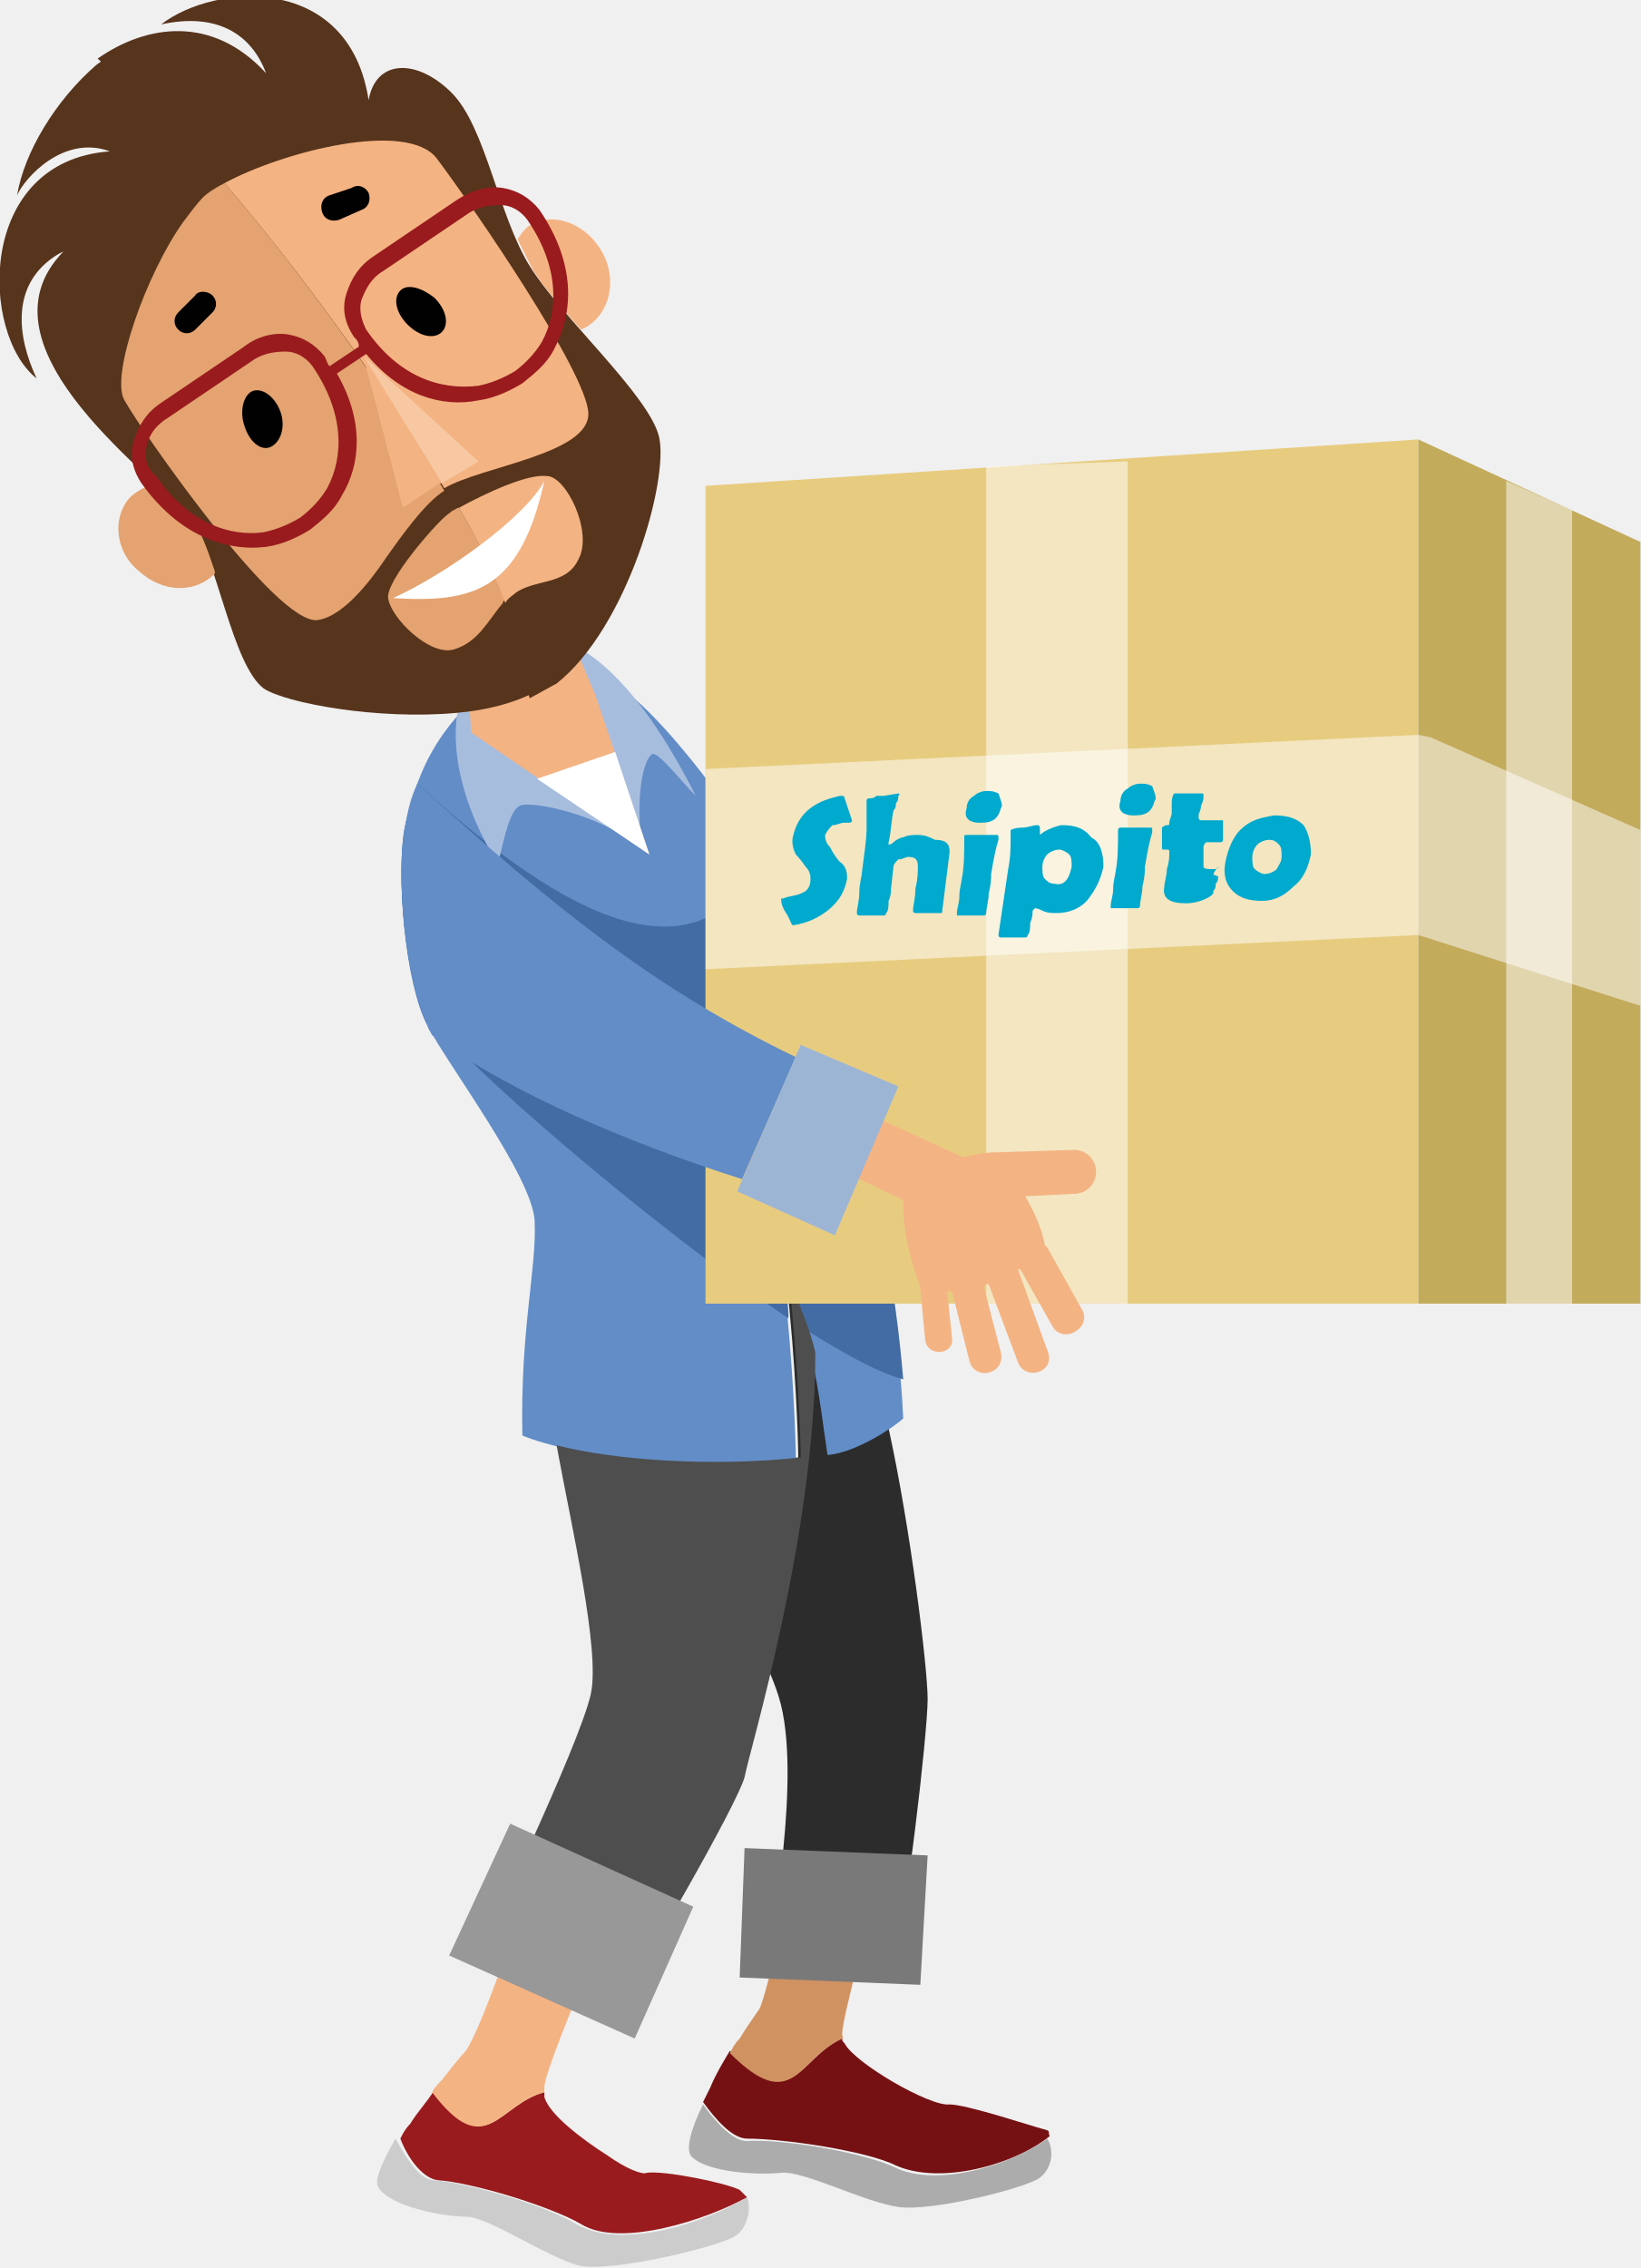
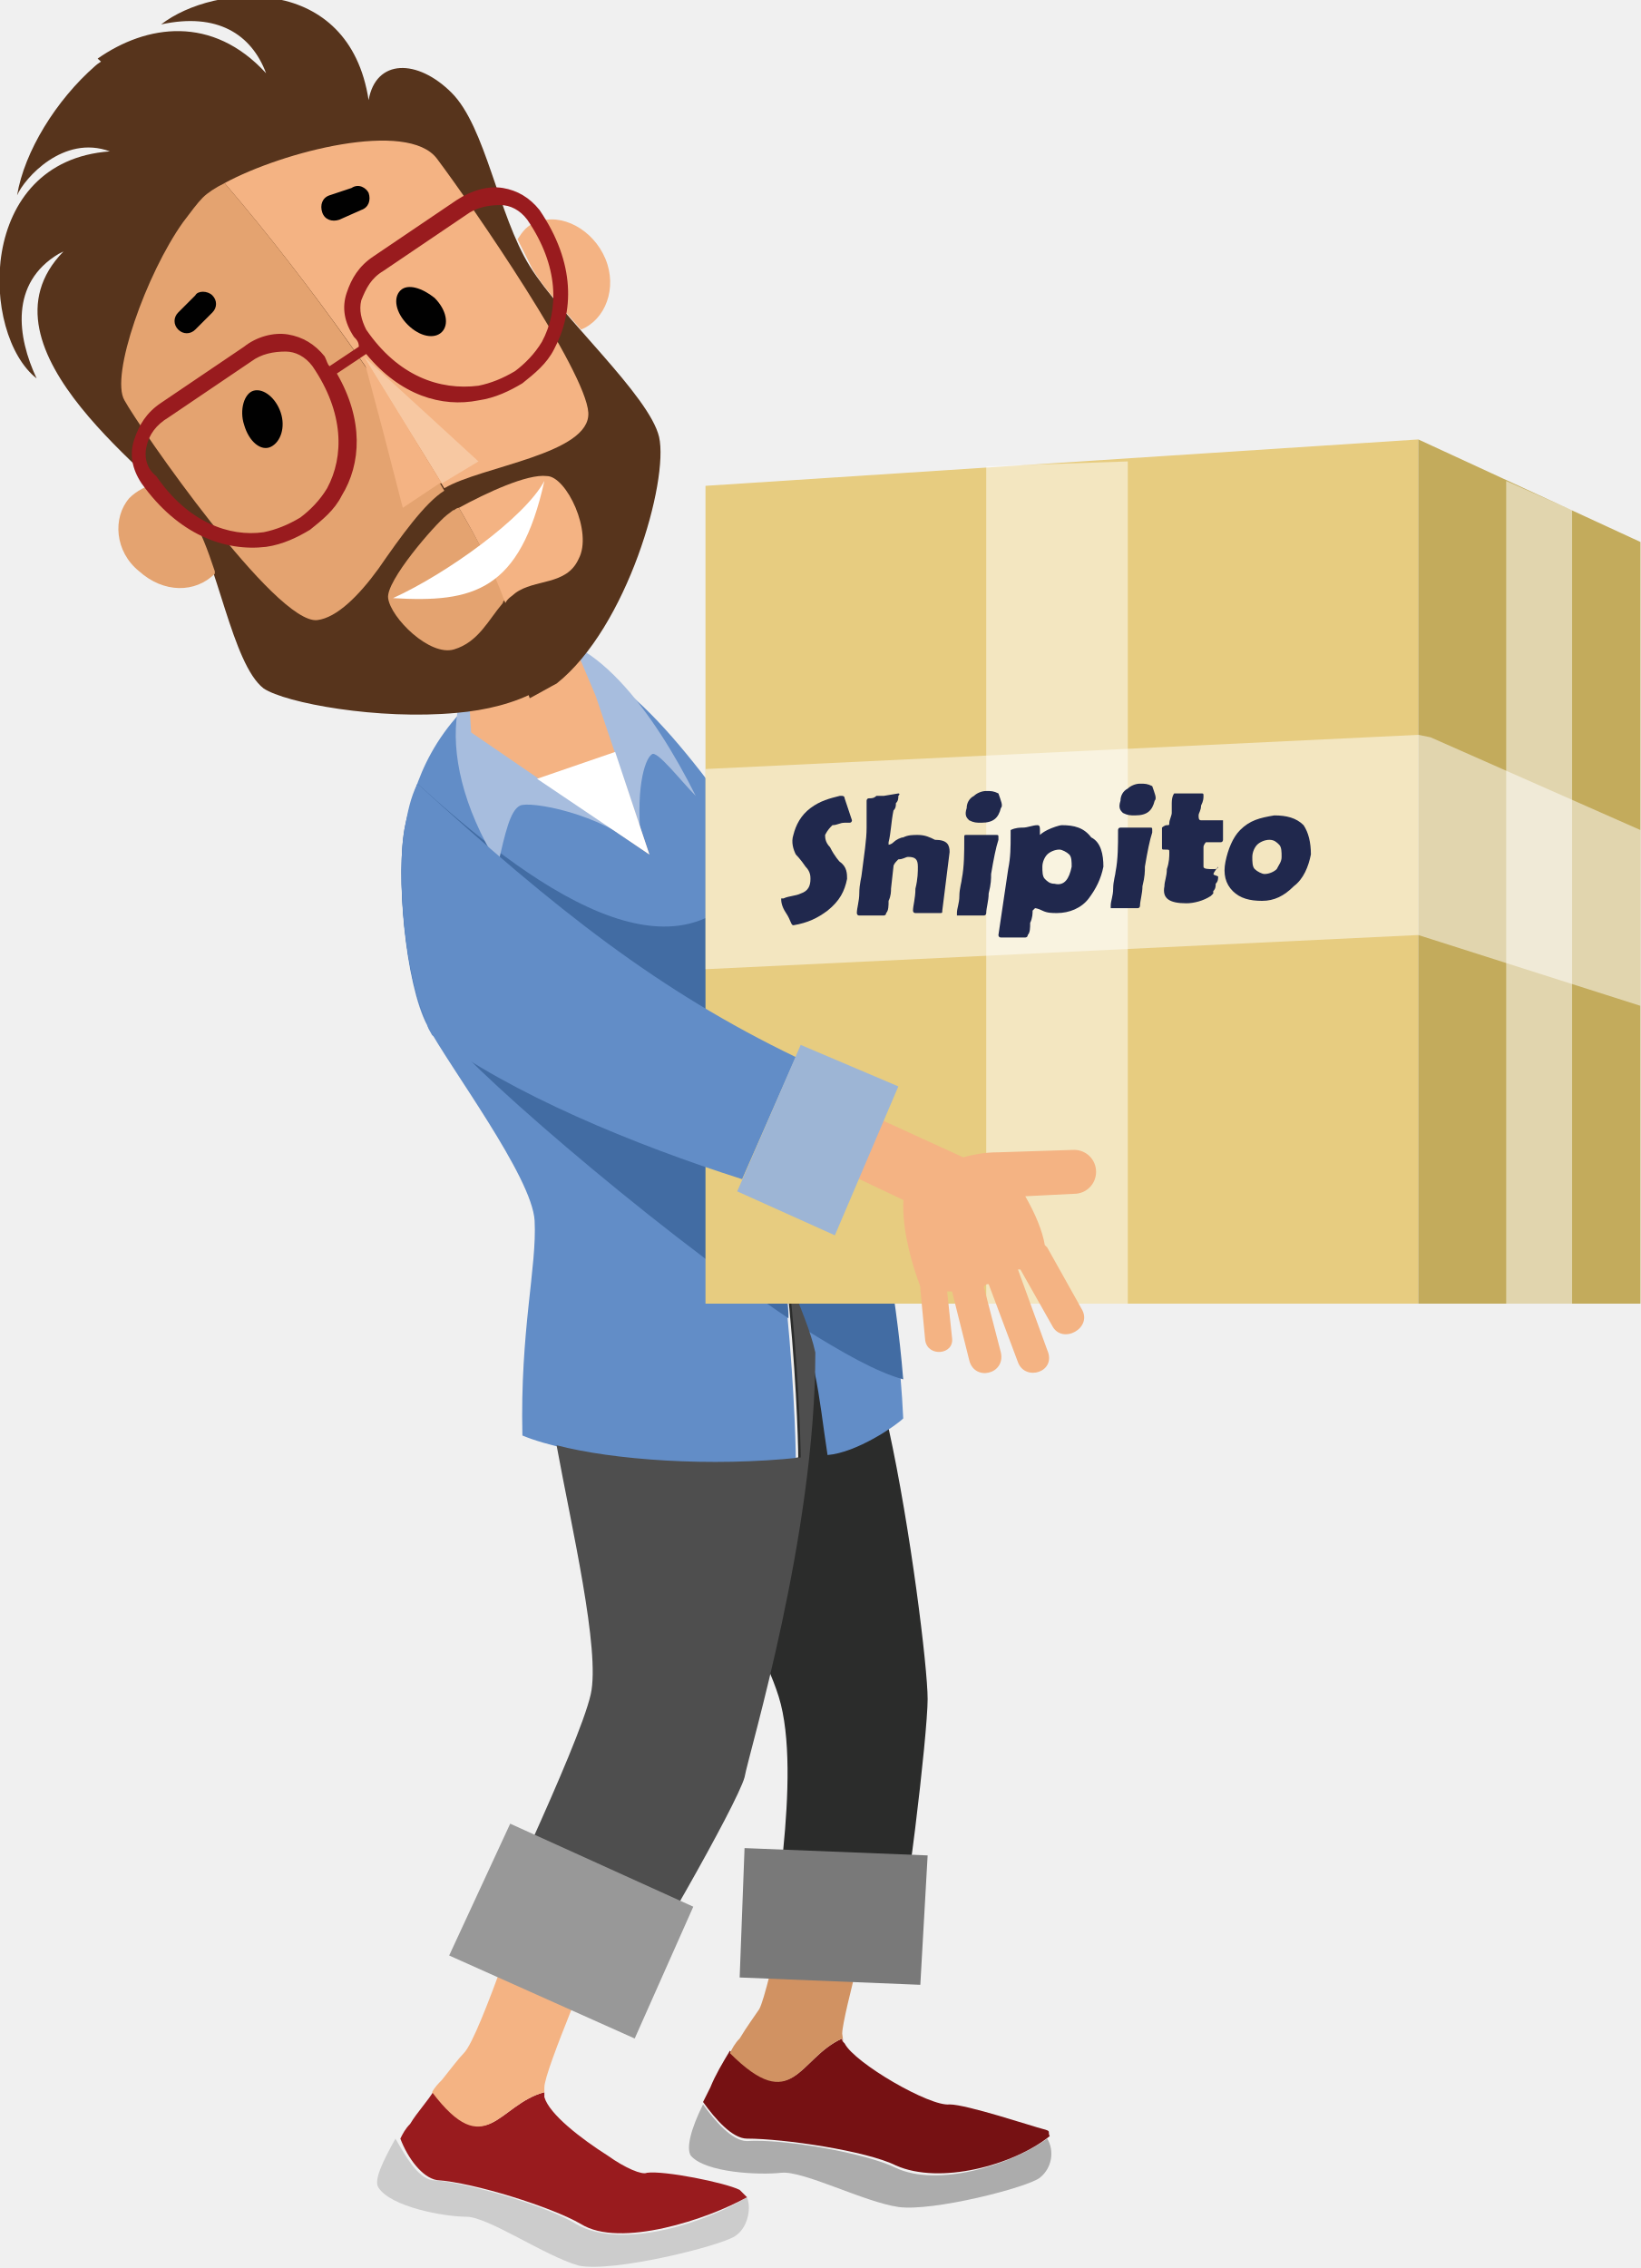
<svg xmlns="http://www.w3.org/2000/svg" version="1.1" id="Layer_1" x="0px" y="0px" viewBox="0 0 67.2 92.9" style="enable-background:new 0 0 67.2 92.9;" xml:space="preserve">
  <style type="text/css">
	.st0{fill:#ACACAC;}
	.st1{fill:#761113;}
	.st2{fill:#D19262;}
	.st3{fill:#2B2C2B;}
	.st4{fill:#797979;}
	.st5{fill:#628DC7;}
	.st6{fill:#426CA3;}
	.st7{fill:#4E4E4E;}
	.st8{fill:#CCCCCC;}
	.st9{fill:#991B1E;}
	.st10{fill:#F4B383;}
	.st11{fill:#989898;}
	.st12{fill:#A7BDDE;}
	.st13{fill:#FFFFFF;}
	.st14{fill:#57341C;}
	.st15{fill:#E4A370;}
	.st16{fill:#010101;}
	.st17{fill:#F7C8A2;}
	.st18{fill:#E7CC80;}
	.st19{fill:#C3AB5C;}
	.st20{opacity:0.5;fill:#FFFFFF;enable-background:new    ;}
	.st21{fill:#9DB5D5;}
- 	.st22{fill:#00A9CE;}
+ 	.st22{fill:#20284D;}
</style>
  <g>
    <path class="st0" d="M42.9,87.6c0.3,0.5,0.2,1.2-0.3,1.6c-0.5,0.4-4.4,1.4-5.8,1.2c-1.4-0.2-3.9-1.5-4.8-1.4   c-0.9,0.1-3.1,0-3.7-0.7c-0.2-0.3,0-1.1,0.5-2.1c0.5,0.7,1.2,1.5,1.8,1.5c1.5-0.1,4.9,0.5,6.1,1.1C38.4,89.6,41.4,88.7,42.9,87.6   L42.9,87.6z" />
    <path class="st1" d="M34.5,83.5c0,0.1,0,0.1,0.1,0.2c0.4,0.8,3.5,2.6,4.3,2.5c0.7,0,3.4,0.9,3.8,1c0.4,0.1,0.2,0.1,0.3,0.3   c-1.5,1.2-4.5,2-6.3,1.2c-1.2-0.6-4.6-1.1-6.1-1.1c-0.6,0-1.3-0.8-1.8-1.5c0.1-0.2,0.2-0.4,0.3-0.6c0.2-0.5,0.5-1,0.8-1.5   C32.5,86.7,32.7,84.3,34.5,83.5L34.5,83.5z" />
    <path class="st2" d="M33.1,74.8c0.9-0.6,2.7,0.9,3.2,1c-0.4,1.8-1.8,6.8-1.8,7.5c0.1,0.7,0,0.1,0,0.2c-1.8,0.8-2,3.2-4.6,0.6   c0.1-0.2,0.2-0.4,0.4-0.6c0.3-0.5,0.6-0.9,0.8-1.2C31.5,81.6,32.8,75,33.1,74.8L33.1,74.8z" />
    <path class="st3" d="M25.9,59.7c1.8,2.9,5,6.6,6,9.8s-0.4,10-0.3,10.3c1.1-0.2,3.9,0.2,5,0.5C37.1,78.8,38,71,38,69.6   c0-1.3-0.7-7-1.6-11.1c-0.6,0.4-1.6,0.9-2.4,1c-0.4-2.6-0.4-4-1.8-7.2c0.4,3.5,0.5,6.8,0.5,7.4C30.4,60,27.9,59.9,25.9,59.7   L25.9,59.7z" />
    <polygon class="st4" points="30.5,75.7 38,76 37.7,81.3 30.3,81  " />
    <path class="st5" d="M37,58.1c-0.4-8.8-3.9-20.5-7.1-24.9s-6.3-7.7-9.2-5.6c-3,2.1-3.7,4.4-4.1,6.3c-0.4,1.9,0,6.4,0.9,8.1   s4.3,6.2,4.4,8c0.1,1.9-0.6,4.5-0.5,8.8c1.9,0.8,6.8,1.5,11.2,1c0-0.7-0.1-3.9-0.5-7.4c1.4,3.2,1.4,4.6,1.8,7.2   C35.1,59.5,36.7,58.4,37,58.1L37,58.1z" />
    <path class="st6" d="M37,56.5c-0.6-7.4-3.1-16.3-5.8-21.3c-3.1,6.1-9.9,0.7-14.1-3.1c-0.2,0.6-0.4,1.2-0.5,1.7   c-0.4,1.9,0,6.4,0.9,8.1c0.1,0.1,0.1,0.2,0.2,0.4c0,0,0,0,0.1-0.1c0-0.2-0.2-0.1,0.2-0.2c0.6,1.2,8.5,8.1,14.3,12   c0-0.6-0.1-1.1-0.2-1.7c0.4,0.8,0.6,1.5,0.8,2.1C34.5,55.4,35.9,56.2,37,56.5L37,56.5z" />
    <path class="st7" d="M22.8,59.2c0.6,3.3,1.8,8.4,1.4,10.2c-0.5,2.2-4.5,10.4-4.5,10.7c1.1,0.2,4.5,1.4,5.5,2.1c1-1.3,5-8.3,5.3-9.4   c0.2-1.1,2.9-9.9,2.9-17.4c-0.2-0.9-0.6-1.8-1.1-3.1c0.4,3.5,0.5,6.8,0.5,7.4C29.1,60.1,25.1,59.8,22.8,59.2L22.8,59.2z" />
    <path class="st8" d="M30.6,90c0.2,0.5,0,1.3-0.5,1.6c-0.6,0.4-5,1.5-6.4,1.2c-1.4-0.4-3.7-2-4.6-2c-0.9,0-3.1-0.4-3.6-1.2   c-0.2-0.3,0.2-1.1,0.7-2c0.4,0.7,0.9,1.6,1.5,1.7c1.5,0.1,4.8,1.1,5.9,1.8C25.5,92.2,29,91,30.6,90L30.6,90z" />
    <path class="st9" d="M22.3,85.7c0,0.1,0,0.1,0,0.2c0.2,0.7,1.5,1.7,2.6,2.4c0.7,0.5,1.4,0.8,1.6,0.7c0.7-0.1,3.2,0.4,3.8,0.7   c0.1,0.1,0.2,0.2,0.3,0.3c-1.6,0.9-5.2,2.1-6.8,1.1c-1.2-0.7-4.4-1.7-5.9-1.8c-0.6-0.1-1.2-0.9-1.5-1.7c0.1-0.2,0.2-0.4,0.4-0.6   c0.3-0.5,0.7-0.9,1-1.4C19.9,88.6,20.4,86.2,22.3,85.7L22.3,85.7z" />
    <path class="st10" d="M22,76.9c1-0.5,2.6,1.2,3,1.4c-0.6,1.7-2.7,6.5-2.7,7.2c0,0.7,0,0.1,0,0.2c-1.9,0.5-2.4,2.9-4.6,0   c0.1-0.2,0.3-0.4,0.4-0.5c0.4-0.5,0.7-0.9,0.9-1.1C19.7,83.4,21.7,77,22,76.9L22,76.9z" />
    <polygon class="st11" points="20.9,74.7 28.4,78.1 26,83.5 18.4,80.1  " />
    <path class="st12" d="M28.5,32.6c-1.7-3.4-4.3-7-7-6.5c-3,0.5-4,4.6-1.1,9.3c0.3-1.3,0.5-2.2,0.9-2.4c0.4-0.2,3.3,0.3,5,1.8   c-0.3-2.4,0.1-3.7,0.4-3.9C26.9,30.7,27.9,32,28.5,32.6L28.5,32.6z" />
    <path class="st10" d="M20.8,24.2L20.8,24.2c1.2,0,2.1,0.6,2.5,1.7l1.1,2.6l2.2,6.5l-7.3-5l-0.2-3.3C19,25.5,19.6,24.4,20.8,24.2   L20.8,24.2z" />
    <polygon class="st13" points="25.2,30.8 26.6,35 22,31.9  " />
    <path class="st14" d="M4.3,2.4C4.2,2.5,4,2.6,3.9,2.7C2.3,4.1,1,6.2,0.7,8C1,7.3,2.6,5.5,4.5,6.2c-5.5,0.4-5.3,7.5-3,9.3   c-0.8-1.7-1.1-3.9,0.9-5.1l0.2-0.1c-3.9,4,4.1,9.4,5.2,11c1.1,1.6,1.7,5.9,3,6.9c0.9,0.6,4.7,1.3,7.9,1c1.2-0.1,2.4-0.4,3.3-0.9   c-0.7-1.9-1.5-3.8-2.2-5.4C18,19.1,10.7,8.1,4.3,2.4L4.3,2.4z" />
    <path class="st14" d="M27,17.9c-0.4-1.7-4-4.9-5.3-7c-1.3-2.1-1.8-5.7-3.2-7.1c-1.4-1.4-3.1-1.4-3.4,0.3C14.3-1.1,8.8-0.7,6.6,1   c2.3-0.5,3.7,0.4,4.3,2C8.7,0.6,6,1,4,2.4C10.5,8.1,17.7,19.1,19.6,23c0.7,1.5,1.4,3.6,2.1,5.6c0.2-0.1,0.9-0.5,1.1-0.6   C25.7,25.7,27.4,19.7,27,17.9L27,17.9z" />
    <path class="st10" d="M9.2,7.5c2.4-1.3,7.5-2.6,8.7-1c1.5,2,6.1,8.7,6.2,10.4c0.1,1.7-4.4,2.2-5.9,3.1C16.2,16.6,12.8,11.7,9.2,7.5   L9.2,7.5z" />
    <path class="st15" d="M18.2,20.1c-0.8,0.5-1.8,1.9-2.7,3.2c-0.8,1.1-1.7,2-2.5,2.1c-1.7,0.2-7.3-7.9-7.9-9C4.5,15.4,6,11.2,7.5,9.1   c0.3-0.4,0.6-0.8,0.8-1c0.2-0.2,0.5-0.4,0.9-0.6C12.8,11.7,16.2,16.6,18.2,20.1C18.2,20.1,18.2,20.1,18.2,20.1L18.2,20.1z" />
    <path class="st10" d="M22,9.1c-0.4,0.1-0.6,0.4-0.8,0.7c0.2,0.4,0.4,0.8,0.6,1.2c0.4,0.7,1.2,1.6,2,2.5c1-0.4,1.5-1.7,1-2.9   C24.3,9.4,23,8.7,22,9.1L22,9.1z" />
    <path class="st15" d="M5.3,20.4c-0.7,0.8-0.6,2.2,0.4,3c1,0.9,2.3,0.9,3.1,0.1c0,0,0,0,0-0.1c-0.3-0.9-0.6-1.7-0.9-2.1   c-0.2-0.3-0.8-0.8-1.5-1.5C6,19.9,5.6,20.1,5.3,20.4L5.3,20.4z" />
    <path class="st15" d="M18.8,20.8c-0.1,0-0.2,0.1-0.2,0.1c-0.1,0.1,0.2-0.2-0.3,0.2c-0.5,0.4-2.5,2.7-2.4,3.4   c0.1,0.8,1.7,2.4,2.7,2.1c1-0.3,1.4-1.2,2-1.9c0-0.1,0.1-0.1,0.1-0.2C20.2,23.3,19.5,22,18.8,20.8L18.8,20.8z" />
    <path class="st10" d="M22.4,19.5c-0.8-0.1-2.5,0.7-3.6,1.3c0.7,1.2,1.4,2.5,1.9,3.9c0.1-0.2,0.3-0.3,0.4-0.4   c0.8-0.6,2.1-0.3,2.6-1.4C24.3,21.8,23.2,19.5,22.4,19.5L22.4,19.5z" />
    <path class="st13" d="M22.3,19.7c-0.8,1.5-4,3.8-6.2,4.8C19.4,24.7,21.3,24.2,22.3,19.7L22.3,19.7z" />
    <path class="st16" d="M16.4,11.9c-0.3,0.3-0.2,0.9,0.3,1.4s1.1,0.6,1.4,0.3s0.2-0.9-0.3-1.4C17.3,11.8,16.7,11.6,16.4,11.9   L16.4,11.9z" />
    <path class="st16" d="M10.4,16c-0.4,0.1-0.6,0.8-0.4,1.4c0.2,0.7,0.7,1.1,1.1,0.9s0.6-0.8,0.4-1.4C11.3,16.3,10.8,15.9,10.4,16   L10.4,16z" />
    <path class="st9" d="M18.7,8.2l-3.4,2.3c-0.6,0.4-0.9,0.9-1.1,1.5c-0.2,0.6-0.1,1.2,0.3,1.8c0.1,0.1,0.2,0.2,0.2,0.4L13.5,15   c-0.1-0.1-0.1-0.2-0.2-0.4c-0.4-0.5-0.9-0.8-1.5-0.9c-0.6-0.1-1.3,0.1-1.8,0.5l-3.4,2.3c-0.6,0.4-0.9,0.9-1.1,1.5   c-0.2,0.6-0.1,1.2,0.3,1.8c1.5,2.1,3.4,2.8,5.1,2.6c0.7-0.1,1.3-0.4,1.8-0.7c0.5-0.4,1-0.8,1.3-1.4c0.8-1.3,0.9-3.1-0.2-5l1.2-0.8   c1.4,1.7,3.1,2.2,4.6,1.9c0.7-0.1,1.3-0.4,1.8-0.7c0.5-0.4,1-0.8,1.3-1.4c0.8-1.5,0.9-3.5-0.6-5.7c-0.4-0.5-0.9-0.8-1.5-0.9   C20,7.6,19.3,7.8,18.7,8.2L18.7,8.2z M6.9,17.1l3.4-2.3c0.4-0.3,0.9-0.4,1.4-0.4c0.4,0,0.8,0.2,1.1,0.6c1.3,1.9,1.3,3.7,0.6,5   c-0.3,0.5-0.7,0.9-1.1,1.2c-0.5,0.3-1,0.5-1.5,0.6c-1.4,0.2-3.1-0.4-4.4-2.3C6,19.2,5.9,18.7,6,18.3C6.1,17.8,6.4,17.4,6.9,17.1   L6.9,17.1z M15.7,11.1l3.4-2.3c0.4-0.3,0.9-0.4,1.4-0.4c0.4,0,0.8,0.2,1.1,0.6c1.3,1.9,1.3,3.7,0.6,5c-0.3,0.5-0.7,0.9-1.1,1.2   c-0.5,0.3-1,0.5-1.5,0.6C18,16,16.3,15.4,15,13.5c-0.2-0.4-0.3-0.8-0.2-1.2C15,11.8,15.2,11.4,15.7,11.1L15.7,11.1z" />
    <polygon class="st17" points="18.1,19.8 19.6,18.9 17.2,16.7 14.9,14.6  " />
    <polygon class="st10" points="14.9,14.6 14.9,14.7 15.7,17.7 16.5,20.8 18,19.8 18.1,19.8  " />
    <path class="st16" d="M8,12.1l-0.7,0.7c-0.2,0.2-0.2,0.5,0,0.7l0,0c0.2,0.2,0.5,0.2,0.7,0l0.7-0.7c0.2-0.2,0.2-0.5,0-0.7l0,0   C8.5,11.9,8.1,11.9,8,12.1L8,12.1z" />
    <path class="st16" d="M14.4,7.7L13.5,8c-0.3,0.1-0.4,0.4-0.3,0.7l0,0C13.3,9,13.6,9.1,13.9,9l0.9-0.4c0.3-0.1,0.4-0.4,0.3-0.7l0,0   C15,7.7,14.7,7.5,14.4,7.7L14.4,7.7z" />
    <polygon class="st18" points="28.9,19.9 58.1,18 58.1,53.4 28.9,53.4  " />
    <polygon class="st19" points="67.2,22.2 58.1,18 58.1,53.4 67.2,53.4  " />
    <polygon class="st20" points="46.2,18.9 46.2,53.4 40.4,53.4 40.4,19.1  " />
    <polygon class="st20" points="67.2,41.2 58.1,38.3 28.9,39.7 28.9,31.5 58.1,30.1 58.6,30.2 67.2,34 67.2,38.2  " />
    <polygon class="st20" points="64.4,20.9 64.4,53.4 61.7,53.4 61.7,19.7  " />
    <path class="st10" d="M41.7,55.8l-1.2-3.2c-0.1,0-0.1,0-0.2,0.1l0.7,2.7c0.2,0.9-1.1,1.2-1.3,0.3L39,52.9c-0.1,0-0.1,0-0.2,0   l0.2,1.9c0.1,0.7-1,0.8-1.1,0.1l-0.2-2.1c0,0,0,0,0-0.1c-0.3-0.8-0.7-2.1-0.7-3.3c0-0.6,0.1-1.2,0.8-1.4c1.1-0.4,1.9-0.8,3.1-0.8   l3.1-0.1c0.5,0,0.9,0.4,0.9,0.9l0,0c0,0.5-0.4,0.9-0.9,0.9L42,49c0.4,0.7,0.7,1.4,0.8,2l0,0c0,0,0.1,0.1,0.1,0.1l1.4,2.5   c0.5,0.8-0.8,1.5-1.2,0.7l-1.3-2.3c0,0-0.1,0-0.1,0l1.2,3.3C43.3,56.2,42,56.6,41.7,55.8L41.7,55.8z" />
    <polygon class="st10" points="39,50.1 40.1,47.7 34.2,45 33.1,47.3  " />
    <path class="st5" d="M30.4,48.3c-4.4-1.4-9.5-3.5-12.7-5.9c-0.1-0.2-0.2-0.3-0.2-0.5c-0.9-1.7-1.3-6.2-0.9-8.1   c0.1-0.5,0.2-1.1,0.5-1.7c5.7,5.2,9.9,8.5,15.5,11.2L30.4,48.3L30.4,48.3z" />
    <polygon class="st21" points="32.8,42.8 36.8,44.5 34.2,50.6 30.2,48.8  " />
    <g>
      <path class="st22" d="M34.7,36c-0.1,0.5-0.3,0.9-0.8,1.3c-0.4,0.3-0.8,0.5-1.4,0.6c0,0,0,0,0,0c-0.1,0-0.1-0.2-0.3-0.5    S32,36.9,32,36.8c0,0,0,0,0.1,0c0.2-0.1,0.5-0.1,0.7-0.2c0.3-0.1,0.4-0.3,0.4-0.6c0-0.1,0-0.3-0.2-0.5c-0.2-0.3-0.4-0.5-0.4-0.5    c-0.1-0.2-0.2-0.5-0.1-0.8c0.1-0.4,0.3-0.8,0.7-1.1c0.4-0.3,0.8-0.4,1.2-0.5c0,0,0,0,0.1,0c0,0,0.1,0,0.1,0.1    c0.1,0.3,0.2,0.6,0.3,0.9c0,0,0,0,0,0c0,0,0,0.1-0.1,0.1l0,0c0,0-0.1,0-0.1,0s-0.1,0-0.1,0c-0.2,0-0.3,0.1-0.5,0.1    c-0.1,0.1-0.2,0.2-0.3,0.4c0,0.1,0,0.3,0.2,0.5c0.2,0.4,0.4,0.6,0.4,0.6C34.7,35.5,34.7,35.8,34.7,36z" />
      <path class="st22" d="M38.9,34.9l-0.3,2.4c0,0.1,0,0.1-0.1,0.1c-0.1,0-0.2,0-0.5,0c-0.2,0-0.4,0-0.5,0c-0.1,0-0.1-0.1-0.1-0.1    c0-0.2,0.1-0.5,0.1-0.9c0.1-0.4,0.1-0.7,0.1-0.9c0-0.3-0.1-0.4-0.4-0.4c-0.1,0-0.2,0.1-0.4,0.1c-0.1,0.1-0.2,0.2-0.2,0.3l-0.1,0.9    c0,0.1,0,0.3-0.1,0.5c0,0.2,0,0.4-0.1,0.5c0,0.1-0.1,0.1-0.1,0.1c-0.1,0-0.3,0-0.6,0c-0.1,0-0.3,0-0.4,0c-0.1,0-0.1-0.1-0.1-0.1    c0-0.2,0.1-0.5,0.1-0.8c0-0.4,0.1-0.7,0.1-0.8c0.1-0.8,0.2-1.4,0.2-1.9c0-0.2,0-0.4,0-0.5c0-0.2,0-0.4,0-0.5c0,0,0,0,0-0.1    c0,0,0-0.1,0.1-0.1c0.1,0,0.2,0,0.3-0.1c0.2,0,0.3,0,0.3,0l0.6-0.1c0,0,0.1,0,0,0.1c0,0.1,0,0.2-0.1,0.3c0,0.1,0,0.2-0.1,0.3    c-0.1,0.5-0.1,0.9-0.2,1.3c0,0,0,0.1,0,0.1c0,0,0.1,0,0.2-0.1c0.1-0.1,0.3-0.2,0.4-0.2c0.2-0.1,0.4-0.1,0.6-0.1    c0.3,0,0.5,0.1,0.7,0.2C38.8,34.4,38.9,34.6,38.9,34.9z" />
      <path class="st22" d="M40.6,35.8c0,0.2,0,0.4-0.1,0.8c0,0.3-0.1,0.6-0.1,0.8c0,0,0,0.1-0.1,0.1c-0.2,0-0.4,0-0.5,0    c-0.2,0-0.4,0-0.5,0c0,0-0.1,0-0.1,0c0,0,0-0.1,0-0.1c0-0.2,0.1-0.4,0.1-0.7c0-0.3,0.1-0.6,0.1-0.7c0.1-0.5,0.1-1.1,0.1-1.6    c0,0,0,0,0-0.1s0-0.1,0.1-0.1c0.1,0,0.2,0,0.3,0s0.2,0,0.3,0c0.1,0,0.2,0,0.3,0c0.1,0,0.2,0,0.3,0c0.1,0,0.1,0,0.1,0.1    c0,0,0,0,0,0.1C40.8,34.7,40.7,35.2,40.6,35.8z M41,33.1c-0.1,0.4-0.3,0.6-0.8,0.6c-0.2,0-0.3,0-0.5-0.1c-0.1-0.1-0.2-0.2-0.1-0.5    c0-0.2,0.1-0.4,0.3-0.5c0.1-0.1,0.3-0.2,0.5-0.2c0.2,0,0.3,0,0.5,0.1C41,32.8,41.1,33,41,33.1L41,33.1z" />
      <path class="st22" d="M45.2,35.5c-0.1,0.5-0.3,0.9-0.6,1.3c-0.3,0.4-0.8,0.6-1.3,0.6c-0.2,0-0.4,0-0.6-0.1    c-0.2-0.1-0.3-0.1-0.3-0.1c0,0,0,0-0.1,0.1c0,0.1,0,0.3-0.1,0.5c0,0.2,0,0.4-0.1,0.5c0,0.1-0.1,0.1-0.1,0.1l0,0l-0.7,0    c-0.1,0-0.2,0-0.3,0c-0.1,0-0.1-0.1-0.1-0.1v0l0.4-2.7c0.1-0.5,0.1-0.9,0.1-1.4c0,0,0,0,0-0.1c0,0,0-0.1,0-0.1    c0.2-0.1,0.4-0.1,0.5-0.1c0.2,0,0.4-0.1,0.6-0.1c0.1,0,0.1,0.1,0.1,0.2c0,0.1,0,0.2,0,0.2c0,0,0.1-0.1,0.3-0.2s0.5-0.2,0.6-0.2    c0.5,0,0.9,0.1,1.2,0.5C45.1,34.5,45.2,35,45.2,35.5z M43.9,35.5c0-0.2,0-0.4-0.1-0.5c-0.1-0.1-0.3-0.2-0.4-0.2    c-0.2,0-0.4,0.1-0.5,0.2c-0.1,0.1-0.2,0.3-0.2,0.5c0,0.2,0,0.4,0.1,0.5c0.1,0.1,0.2,0.2,0.4,0.2C43.6,36.3,43.8,36,43.9,35.5    L43.9,35.5z" />
      <path class="st22" d="M46.9,35.5c0,0.2,0,0.4-0.1,0.8c0,0.3-0.1,0.6-0.1,0.8c0,0,0,0.1-0.1,0.1c-0.2,0-0.4,0-0.5,0    c-0.2,0-0.4,0-0.5,0c0,0-0.1,0-0.1,0c0,0,0-0.1,0-0.1c0-0.2,0.1-0.4,0.1-0.7s0.1-0.6,0.1-0.7c0.1-0.5,0.1-1.1,0.1-1.6    c0,0,0-0.1,0-0.1c0,0,0-0.1,0.1-0.1c0.1,0,0.2,0,0.3,0c0.1,0,0.2,0,0.3,0c0.1,0,0.2,0,0.3,0s0.2,0,0.3,0c0.1,0,0.1,0,0.1,0.1    c0,0,0,0,0,0.1C47.1,34.4,47,34.9,46.9,35.5z M47.3,32.8c-0.1,0.4-0.3,0.6-0.8,0.6c-0.2,0-0.3,0-0.5-0.1c-0.1-0.1-0.2-0.2-0.1-0.5    c0-0.2,0.1-0.4,0.3-0.5c0.1-0.1,0.3-0.2,0.5-0.2c0.2,0,0.3,0,0.5,0.1C47.3,32.5,47.4,32.7,47.3,32.8L47.3,32.8z" />
      <path class="st22" d="M49.9,35.9c0,0.1,0,0.2-0.1,0.3c0,0.1,0,0.2-0.1,0.3c0,0,0,0.1,0,0.1c0,0-0.1,0.1-0.1,0.1    c-0.3,0.2-0.7,0.3-1,0.3c-0.7,0-1-0.2-0.9-0.7c0-0.2,0.1-0.4,0.1-0.7c0.1-0.3,0.1-0.5,0.1-0.7c0-0.1,0-0.1-0.2-0.1h0c0,0,0,0,0,0    c-0.1,0-0.1,0-0.1-0.1c0,0,0-0.1,0-0.2c0-0.1,0-0.1,0-0.2c0,0,0-0.1,0-0.2c0-0.1,0-0.2,0-0.2c0,0,0.1-0.1,0.2-0.1    c0.1,0,0.1,0,0.1-0.1c0-0.1,0.1-0.3,0.1-0.4c0-0.3,0-0.5,0-0.4c0-0.3,0.1-0.4,0.1-0.4c0.1,0,0.2,0,0.3,0c0.1,0,0.2,0,0.3,0    c0.1,0,0.3,0,0.5,0c0.1,0,0.1,0,0.1,0.1c0,0.1,0,0.2-0.1,0.4c0,0.2-0.1,0.3-0.1,0.4c0,0.1,0,0.2,0.1,0.2c0.1,0,0.2,0,0.4,0    c0.2,0,0.3,0,0.4,0c0,0,0.1,0,0.1,0c0,0.1,0,0.1,0,0.2c0,0.1,0,0.2,0,0.2c0,0.1,0,0.1,0,0.2c0,0.1,0,0.2,0,0.2c0,0,0,0.1-0.1,0.1    c0,0-0.1,0-0.2,0s-0.2,0-0.2,0l-0.2,0c0,0-0.1,0.1-0.1,0.2l0,0.2c0,0.1,0,0.2,0,0.2c0,0.2,0,0.3,0,0.4c0,0.1,0.2,0.1,0.4,0.1    c0.1,0,0.2,0,0.2-0.1C49.6,35.9,49.7,35.8,49.9,35.9C49.8,35.8,49.9,35.9,49.9,35.9z" />
      <path class="st22" d="M53.7,35c-0.1,0.5-0.3,1-0.7,1.3c-0.4,0.4-0.8,0.6-1.3,0.6c-0.5,0-0.9-0.1-1.2-0.4s-0.4-0.7-0.3-1.2    c0.1-0.5,0.3-1,0.6-1.3c0.4-0.4,0.8-0.5,1.4-0.6c0.5,0,0.9,0.1,1.2,0.4C53.6,34.1,53.7,34.5,53.7,35z M52.5,35.1    c0-0.2,0-0.4-0.1-0.5c-0.1-0.1-0.2-0.2-0.4-0.2c-0.2,0-0.4,0.1-0.5,0.2c-0.1,0.1-0.2,0.3-0.2,0.5c0,0.2,0,0.4,0.1,0.5    c0.1,0.1,0.3,0.2,0.4,0.2c0.2,0,0.4-0.1,0.5-0.2C52.4,35.4,52.5,35.3,52.5,35.1z" />
    </g>
  </g>
</svg>
